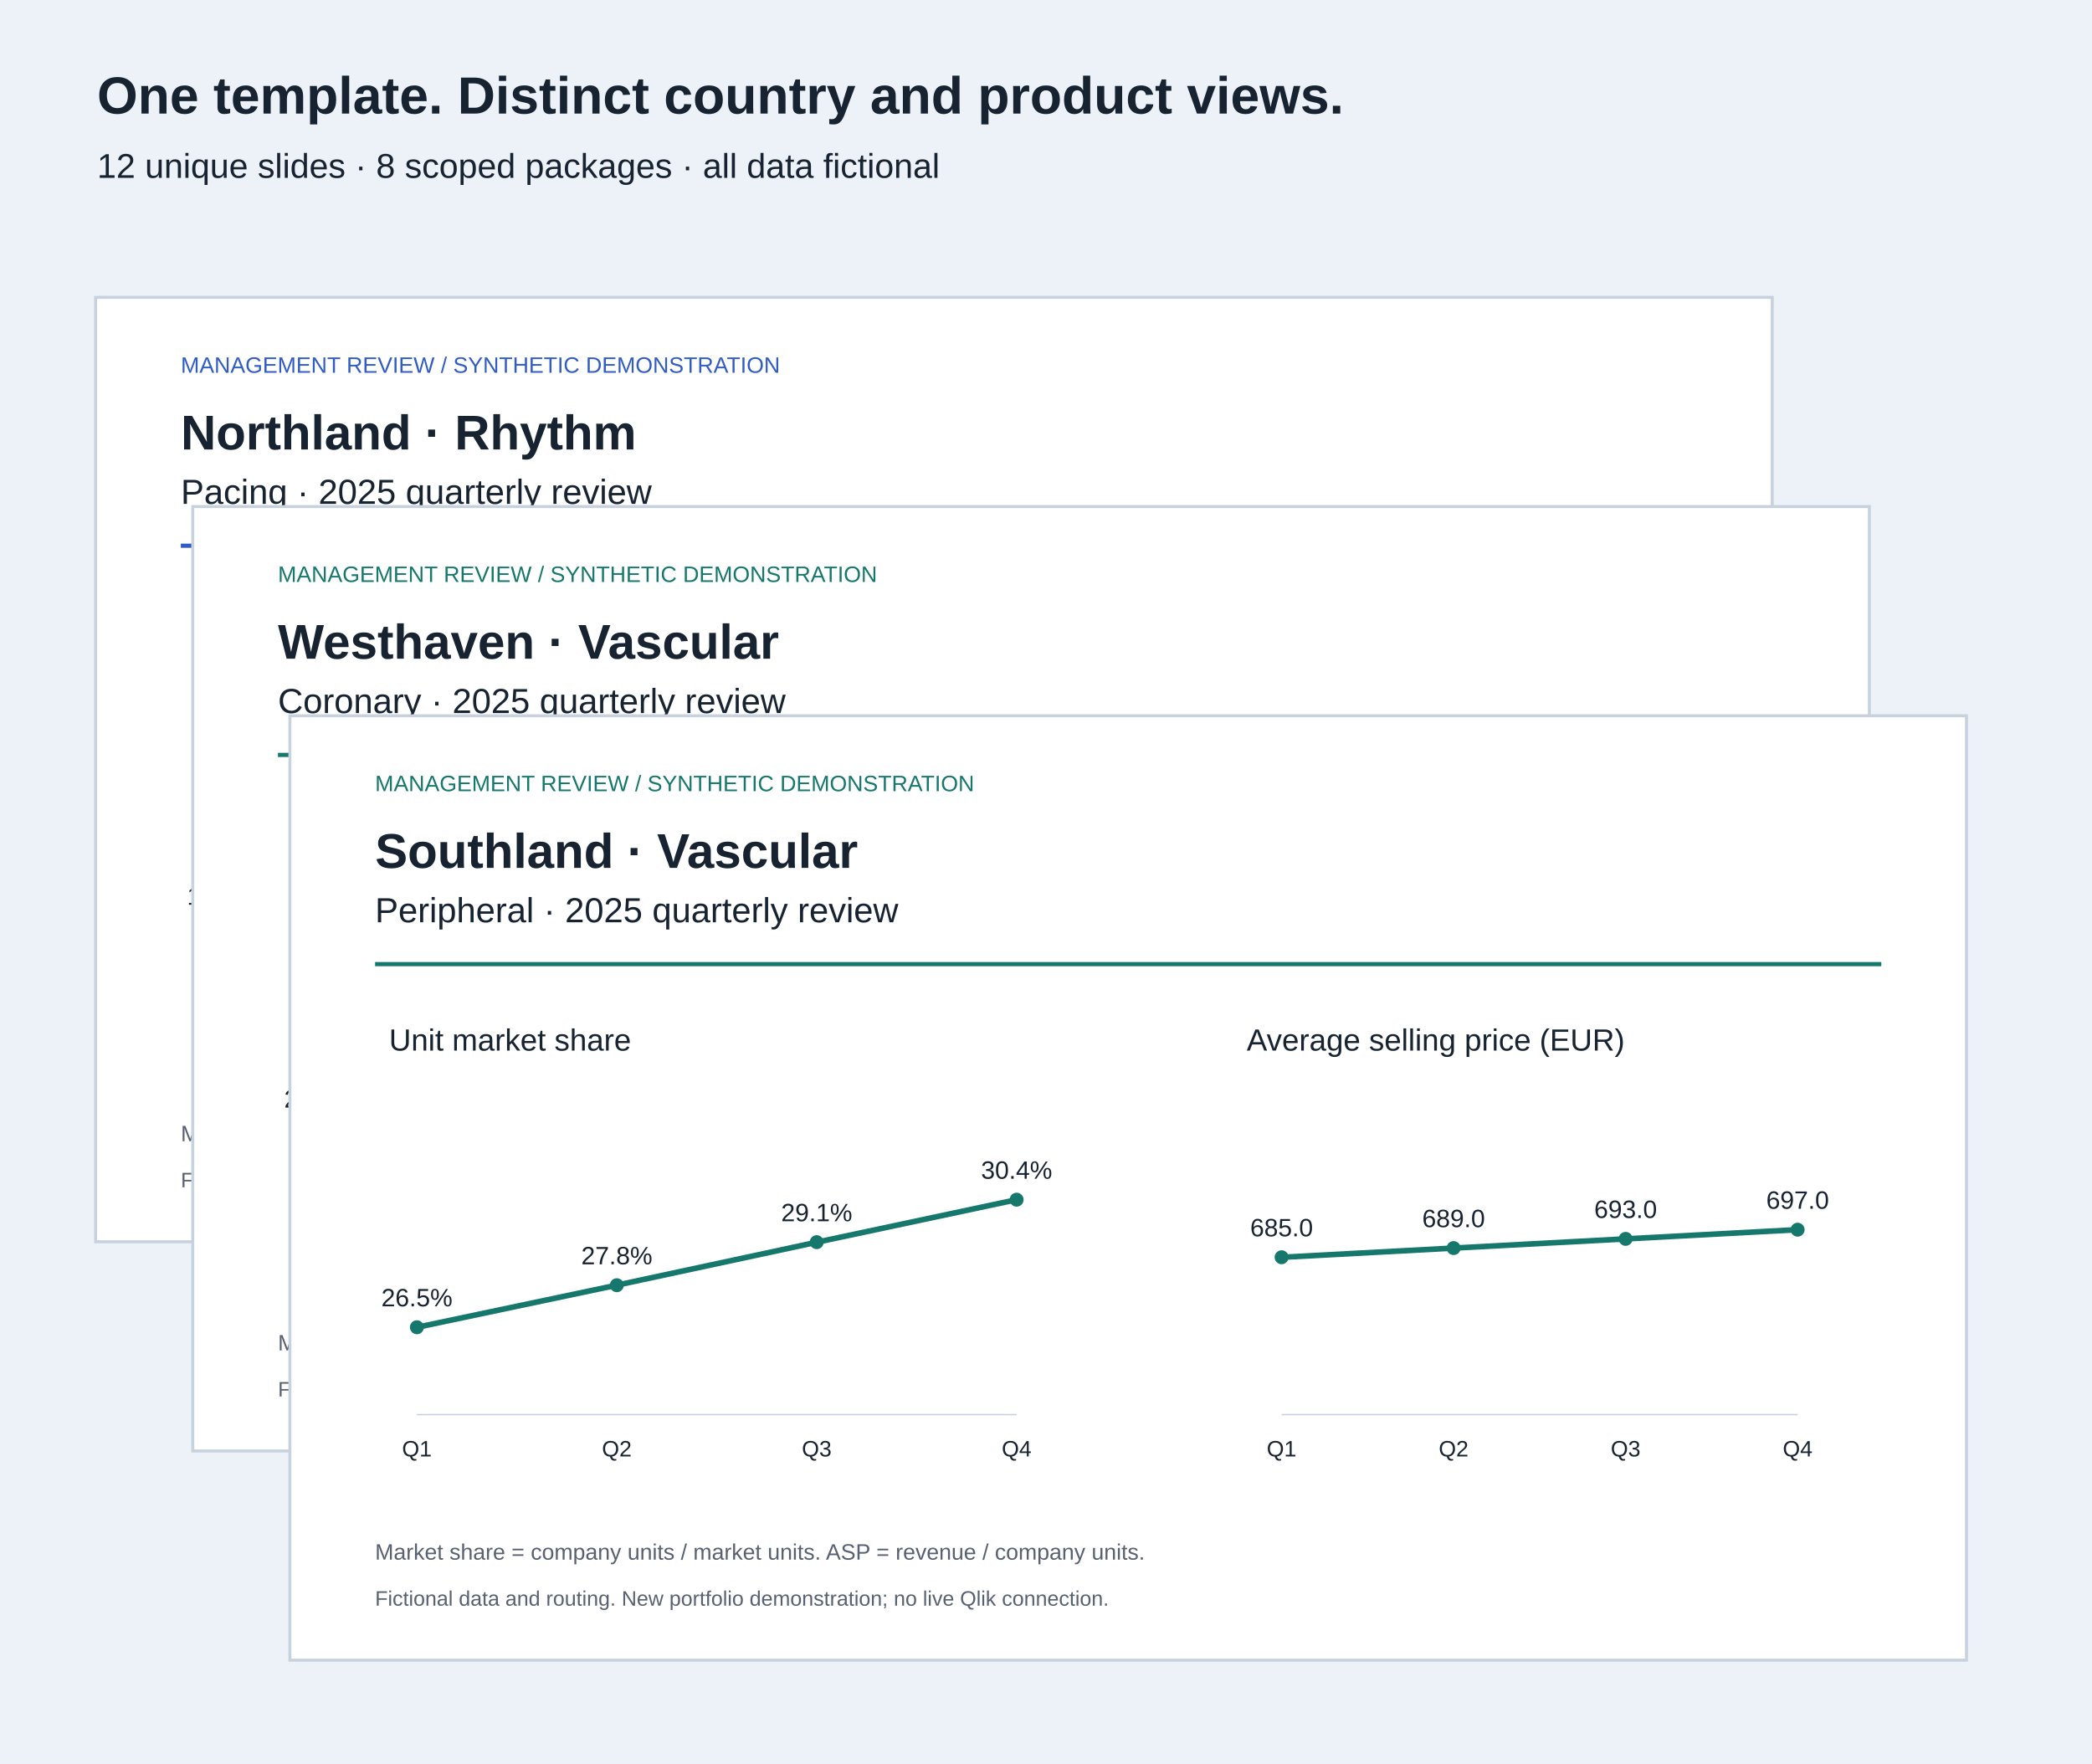
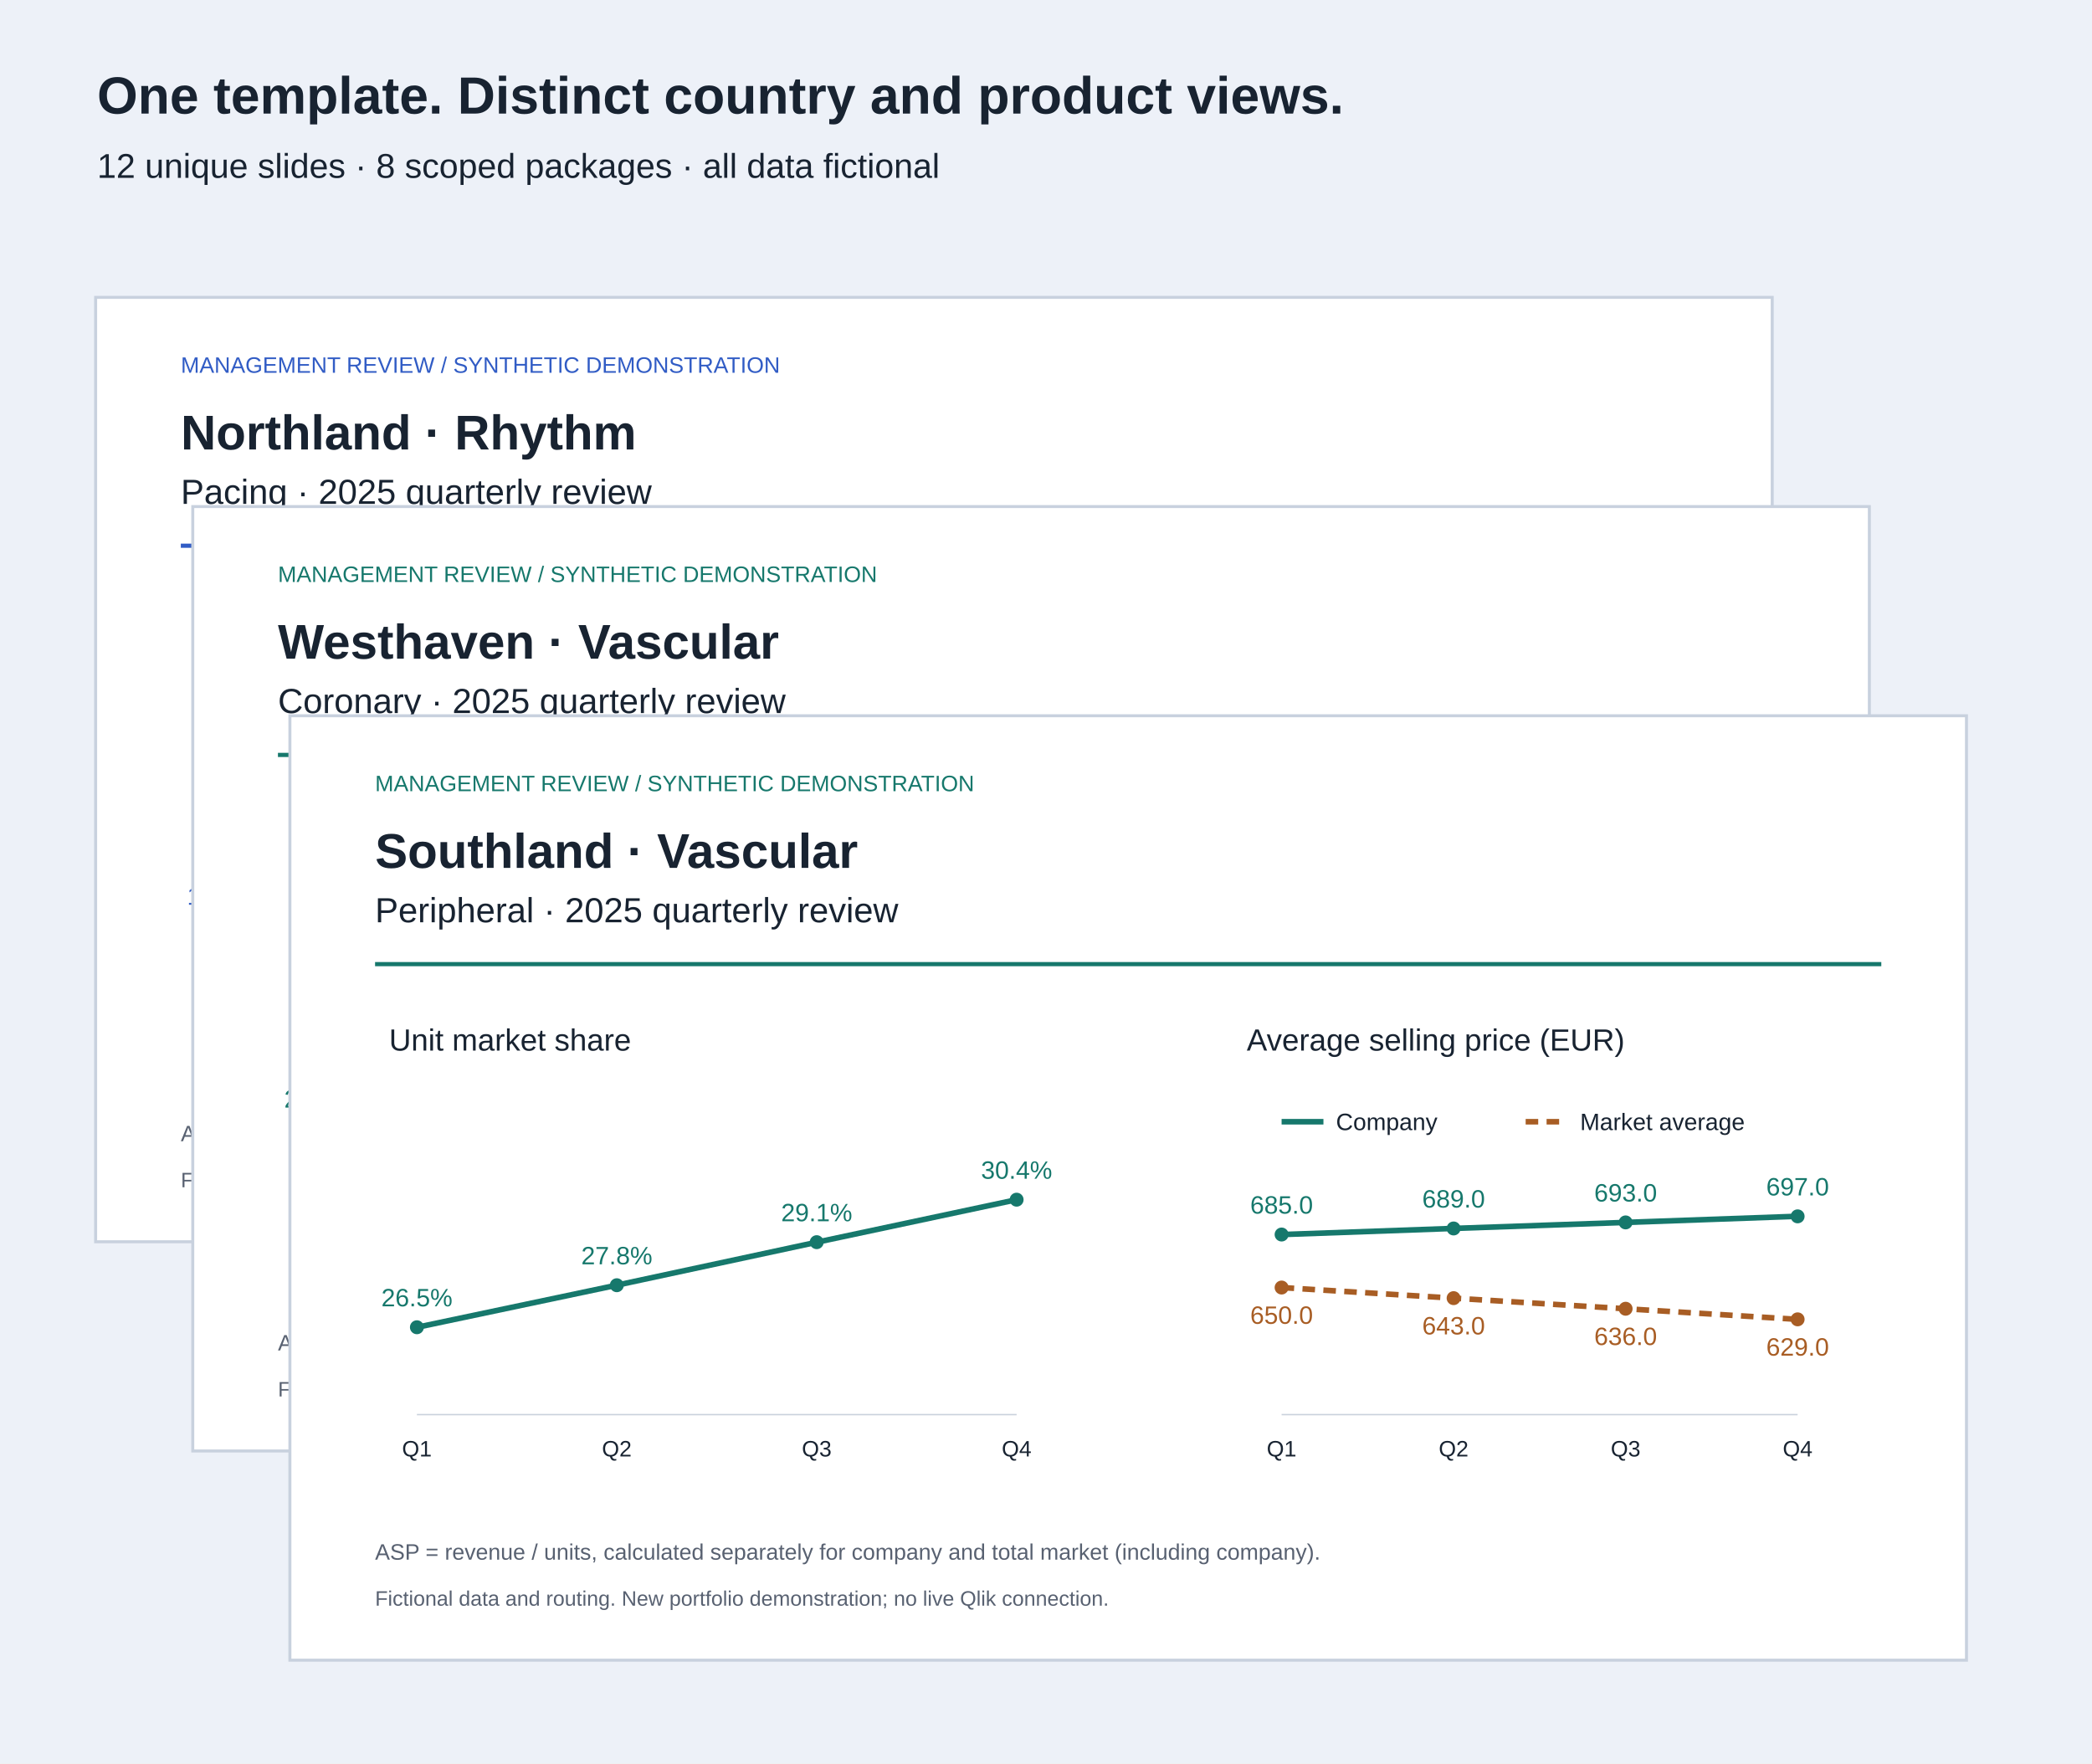
<svg xmlns="http://www.w3.org/2000/svg" width="1400" height="1180" viewBox="0 0 1400 1180">
  <rect width="1400" height="1180" fill="#edf1f8" />
  <g font-family="Arial,sans-serif" fill="#182331">
    <text x="65" y="76" font-size="35" font-weight="700">One template. Distinct country and product views.</text>
    <text x="65" y="119" font-size="23">12 unique slides · 8 scoped packages · all data fictional</text>
  </g>
  <g transform="translate(65 200)">
    <rect x="-2" y="-2" width="1124" height="634" fill="#c8d1de" />
    <svg width="1120" height="630" viewBox="0 0 1200 675">
      <rect width="1200" height="675" fill="#fff" />
      <g font-family="Arial,sans-serif" fill="#182331">
        <text x="60" y="53" font-size="16" fill="#315cc5">MANAGEMENT REVIEW / SYNTHETIC DEMONSTRATION</text>
        <text x="60" y="108" font-size="35" font-weight="700">Northland · Rhythm</text>
        <text x="60" y="147" font-size="25">Pacing · 2025 quarterly review</text>
        <line x1="60" y1="177" x2="1140" y2="177" stroke="#315cc5" stroke-width="3" />
        <text x="70" y="239" font-size="22">Unit market share</text>
        <text x="685" y="239" font-size="22">Average selling price (EUR)</text>
        <line x1="90" y1="500" x2="520" y2="500" stroke="#cad1dc" />
        <polyline points="90.0,449.4 233.3,413.1 376.7,375.4 520.0,340.7" fill="none" stroke="#315cc5" stroke-width="4" />
        <circle cx="90.0" cy="449.438" r="5" fill="#315cc5" />
-         <text x="90.0" y="434.438" text-anchor="middle" font-size="18">18.0%</text>
+         <text x="90.0" y="434.438" text-anchor="middle" font-size="18" fill="#315cc5">18.0%</text>
+         <circle cx="233.333" cy="413.145" r="5" fill="#315cc5" />
+         <text x="233.333" y="398.145" text-anchor="middle" font-size="18" fill="#315cc5">19.3%</text>
+         <circle cx="376.667" cy="375.424" r="5" fill="#315cc5" />
+         <text x="376.667" y="360.424" text-anchor="middle" font-size="18" fill="#315cc5">20.6%</text>
+         <circle cx="520.0" cy="340.717" r="5" fill="#315cc5" />
+         <text x="520.0" y="325.717" text-anchor="middle" font-size="18" fill="#315cc5">21.9%</text>
        <text x="90.0" y="530" text-anchor="middle" font-size="16">Q1</text>
-         <circle cx="233.333" cy="413.145" r="5" fill="#315cc5" />
-         <text x="233.333" y="398.145" text-anchor="middle" font-size="18">19.3%</text>
        <text x="233.333" y="530" text-anchor="middle" font-size="16">Q2</text>
-         <circle cx="376.667" cy="375.424" r="5" fill="#315cc5" />
-         <text x="376.667" y="360.424" text-anchor="middle" font-size="18">20.6%</text>
        <text x="376.667" y="530" text-anchor="middle" font-size="16">Q3</text>
-         <circle cx="520.0" cy="340.717" r="5" fill="#315cc5" />
-         <text x="520.0" y="325.717" text-anchor="middle" font-size="18">21.9%</text>
        <text x="520.0" y="530" text-anchor="middle" font-size="16">Q4</text>
        <line x1="710" y1="500" x2="1080" y2="500" stroke="#cad1dc" />
-         <polyline points="710.0,416.9 833.3,396.2 956.7,375.4 1080.0,354.6" fill="none" stroke="#315cc5" stroke-width="4" />
-         <circle cx="710.0" cy="416.94" r="5" fill="#315cc5" />
-         <text x="710.0" y="401.94" text-anchor="middle" font-size="18">480.0</text>
+         <polyline points="710.0,394.5 833.3,380.0 956.7,365.5 1080.0,351.1" fill="none" stroke="#315cc5" stroke-width="4" />
+         <circle cx="710.0" cy="394.458" r="5" fill="#315cc5" />
+         <text x="710.0" y="379.458" text-anchor="middle" font-size="18" fill="#315cc5">480.0</text>
+         <circle cx="833.333" cy="380" r="5" fill="#315cc5" />
+         <text x="833.333" y="365" text-anchor="middle" font-size="18" fill="#315cc5">492.0</text>
+         <circle cx="956.667" cy="365.542" r="5" fill="#315cc5" />
+         <text x="956.667" y="350.542" text-anchor="middle" font-size="18" fill="#315cc5">504.0</text>
+         <circle cx="1080.0" cy="351.084" r="5" fill="#315cc5" />
+         <text x="1080.0" y="336.084" text-anchor="middle" font-size="18" fill="#315cc5">516.0</text>
+         <polyline points="710.0,436.6 833.3,440.2 956.7,443.9 1080.0,447.5" fill="none" stroke="#a85d24" stroke-width="4" stroke-dasharray="9 6" />
+         <circle cx="710.0" cy="436.627" r="5" fill="#a85d24" />
+         <text x="710.0" y="462.627" text-anchor="middle" font-size="18" fill="#a85d24">445.0</text>
+         <circle cx="833.333" cy="440.241" r="5" fill="#a85d24" />
+         <text x="833.333" y="466.241" text-anchor="middle" font-size="18" fill="#a85d24">442.0</text>
+         <circle cx="956.667" cy="443.855" r="5" fill="#a85d24" />
+         <text x="956.667" y="469.855" text-anchor="middle" font-size="18" fill="#a85d24">439.0</text>
+         <circle cx="1080.0" cy="447.47" r="5" fill="#a85d24" />
+         <text x="1080.0" y="473.47" text-anchor="middle" font-size="18" fill="#a85d24">436.0</text>
        <text x="710.0" y="530" text-anchor="middle" font-size="16">Q1</text>
-         <circle cx="833.333" cy="396.175" r="5" fill="#315cc5" />
-         <text x="833.333" y="381.175" text-anchor="middle" font-size="18">492.0</text>
        <text x="833.333" y="530" text-anchor="middle" font-size="16">Q2</text>
-         <circle cx="956.667" cy="375.41" r="5" fill="#315cc5" />
-         <text x="956.667" y="360.41" text-anchor="middle" font-size="18">504.0</text>
        <text x="956.667" y="530" text-anchor="middle" font-size="16">Q3</text>
-         <circle cx="1080.0" cy="354.645" r="5" fill="#315cc5" />
-         <text x="1080.0" y="339.645" text-anchor="middle" font-size="18">516.0</text>
        <text x="1080.0" y="530" text-anchor="middle" font-size="16">Q4</text>
-         <text x="60" y="604" font-size="16" fill="#586171">Market share = company units / market units. ASP = revenue / company units.</text>
+         <line x1="710" y1="290" x2="740" y2="290" stroke="#315cc5" stroke-width="4" />
+         <text x="749" y="296" font-size="17">Company</text>
+         <line x1="885" y1="290" x2="915" y2="290" stroke="#a85d24" stroke-width="4" stroke-dasharray="9 6" />
+         <text x="924" y="296" font-size="17">Market average</text>
+         <text x="60" y="604" font-size="16" fill="#586171">ASP = revenue / units, calculated separately for company and total market (including company).</text>
        <text x="60" y="637" font-size="15" fill="#586171">Fictional data and routing. New portfolio demonstration; no live Qlik connection.</text>
      </g>
    </svg>
  </g>
  <g transform="translate(130 340)">
    <rect x="-2" y="-2" width="1124" height="634" fill="#c8d1de" />
    <svg width="1120" height="630" viewBox="0 0 1200 675">
      <rect width="1200" height="675" fill="#fff" />
      <g font-family="Arial,sans-serif" fill="#182331">
        <text x="60" y="53" font-size="16" fill="#16786c">MANAGEMENT REVIEW / SYNTHETIC DEMONSTRATION</text>
        <text x="60" y="108" font-size="35" font-weight="700">Westhaven · Vascular</text>
        <text x="60" y="147" font-size="25">Coronary · 2025 quarterly review</text>
        <line x1="60" y1="177" x2="1140" y2="177" stroke="#16786c" stroke-width="3" />
        <text x="70" y="239" font-size="22">Unit market share</text>
        <text x="685" y="239" font-size="22">Average selling price (EUR)</text>
        <line x1="90" y1="500" x2="520" y2="500" stroke="#cad1dc" />
        <polyline points="90.0,444.9 233.3,411.3 376.7,376.7 520.0,342.7" fill="none" stroke="#16786c" stroke-width="4" />
        <circle cx="90.0" cy="444.869" r="5" fill="#16786c" />
-         <text x="90.0" y="429.869" text-anchor="middle" font-size="18">21.0%</text>
+         <text x="90.0" y="429.869" text-anchor="middle" font-size="18" fill="#16786c">21.0%</text>
+         <circle cx="233.333" cy="411.253" r="5" fill="#16786c" />
+         <text x="233.333" y="396.253" text-anchor="middle" font-size="18" fill="#16786c">22.3%</text>
+         <circle cx="376.667" cy="376.676" r="5" fill="#16786c" />
+         <text x="376.667" y="361.676" text-anchor="middle" font-size="18" fill="#16786c">23.6%</text>
+         <circle cx="520.0" cy="342.675" r="5" fill="#16786c" />
+         <text x="520.0" y="327.675" text-anchor="middle" font-size="18" fill="#16786c">24.9%</text>
        <text x="90.0" y="530" text-anchor="middle" font-size="16">Q1</text>
-         <circle cx="233.333" cy="411.253" r="5" fill="#16786c" />
-         <text x="233.333" y="396.253" text-anchor="middle" font-size="18">22.3%</text>
        <text x="233.333" y="530" text-anchor="middle" font-size="16">Q2</text>
-         <circle cx="376.667" cy="376.676" r="5" fill="#16786c" />
-         <text x="376.667" y="361.676" text-anchor="middle" font-size="18">23.6%</text>
        <text x="376.667" y="530" text-anchor="middle" font-size="16">Q3</text>
-         <circle cx="520.0" cy="342.675" r="5" fill="#16786c" />
-         <text x="520.0" y="327.675" text-anchor="middle" font-size="18">24.9%</text>
        <text x="520.0" y="530" text-anchor="middle" font-size="16">Q4</text>
        <line x1="710" y1="500" x2="1080" y2="500" stroke="#cad1dc" />
-         <polyline points="710.0,400.3 833.3,387.5 956.7,374.6 1080.0,361.8" fill="none" stroke="#16786c" stroke-width="4" />
-         <circle cx="710.0" cy="400.338" r="5" fill="#16786c" />
-         <text x="710.0" y="385.338" text-anchor="middle" font-size="18">620.0</text>
+         <polyline points="710.0,382.0 833.3,373.2 956.7,364.3 1080.0,355.5" fill="none" stroke="#16786c" stroke-width="4" />
+         <circle cx="710.0" cy="381.985" r="5" fill="#16786c" />
+         <text x="710.0" y="366.985" text-anchor="middle" font-size="18" fill="#16786c">620.0</text>
+         <circle cx="833.333" cy="373.162" r="5" fill="#16786c" />
+         <text x="833.333" y="358.162" text-anchor="middle" font-size="18" fill="#16786c">628.0</text>
+         <circle cx="956.667" cy="364.338" r="5" fill="#16786c" />
+         <text x="956.667" y="349.338" text-anchor="middle" font-size="18" fill="#16786c">636.0</text>
+         <circle cx="1080.0" cy="355.515" r="5" fill="#16786c" />
+         <text x="1080.0" y="340.515" text-anchor="middle" font-size="18" fill="#16786c">644.0</text>
+         <polyline points="710.0,420.6 833.3,426.1 956.7,431.6 1080.0,437.1" fill="none" stroke="#a85d24" stroke-width="4" stroke-dasharray="9 6" />
+         <circle cx="710.0" cy="420.588" r="5" fill="#a85d24" />
+         <text x="710.0" y="446.588" text-anchor="middle" font-size="18" fill="#a85d24">585.0</text>
+         <circle cx="833.333" cy="426.103" r="5" fill="#a85d24" />
+         <text x="833.333" y="452.103" text-anchor="middle" font-size="18" fill="#a85d24">580.0</text>
+         <circle cx="956.667" cy="431.618" r="5" fill="#a85d24" />
+         <text x="956.667" y="457.618" text-anchor="middle" font-size="18" fill="#a85d24">575.0</text>
+         <circle cx="1080.0" cy="437.132" r="5" fill="#a85d24" />
+         <text x="1080.0" y="463.132" text-anchor="middle" font-size="18" fill="#a85d24">570.0</text>
        <text x="710.0" y="530" text-anchor="middle" font-size="16">Q1</text>
-         <circle cx="833.333" cy="387.479" r="5" fill="#16786c" />
-         <text x="833.333" y="372.479" text-anchor="middle" font-size="18">628.0</text>
        <text x="833.333" y="530" text-anchor="middle" font-size="16">Q2</text>
-         <circle cx="956.667" cy="374.619" r="5" fill="#16786c" />
-         <text x="956.667" y="359.619" text-anchor="middle" font-size="18">636.0</text>
        <text x="956.667" y="530" text-anchor="middle" font-size="16">Q3</text>
-         <circle cx="1080.0" cy="361.76" r="5" fill="#16786c" />
-         <text x="1080.0" y="346.76" text-anchor="middle" font-size="18">644.0</text>
        <text x="1080.0" y="530" text-anchor="middle" font-size="16">Q4</text>
-         <text x="60" y="604" font-size="16" fill="#586171">Market share = company units / market units. ASP = revenue / company units.</text>
+         <line x1="710" y1="290" x2="740" y2="290" stroke="#16786c" stroke-width="4" />
+         <text x="749" y="296" font-size="17">Company</text>
+         <line x1="885" y1="290" x2="915" y2="290" stroke="#a85d24" stroke-width="4" stroke-dasharray="9 6" />
+         <text x="924" y="296" font-size="17">Market average</text>
+         <text x="60" y="604" font-size="16" fill="#586171">ASP = revenue / units, calculated separately for company and total market (including company).</text>
        <text x="60" y="637" font-size="15" fill="#586171">Fictional data and routing. New portfolio demonstration; no live Qlik connection.</text>
      </g>
    </svg>
  </g>
  <g transform="translate(195 480)">
    <rect x="-2" y="-2" width="1124" height="634" fill="#c8d1de" />
    <svg width="1120" height="630" viewBox="0 0 1200 675">
      <rect width="1200" height="675" fill="#fff" />
      <g font-family="Arial,sans-serif" fill="#182331">
        <text x="60" y="53" font-size="16" fill="#16786c">MANAGEMENT REVIEW / SYNTHETIC DEMONSTRATION</text>
        <text x="60" y="108" font-size="35" font-weight="700">Southland · Vascular</text>
        <text x="60" y="147" font-size="25">Peripheral · 2025 quarterly review</text>
        <line x1="60" y1="177" x2="1140" y2="177" stroke="#16786c" stroke-width="3" />
        <text x="70" y="239" font-size="22">Unit market share</text>
        <text x="685" y="239" font-size="22">Average selling price (EUR)</text>
        <line x1="90" y1="500" x2="520" y2="500" stroke="#cad1dc" />
        <polyline points="90.0,437.4 233.3,407.2 376.7,376.4 520.0,345.9" fill="none" stroke="#16786c" stroke-width="4" />
        <circle cx="90.0" cy="437.363" r="5" fill="#16786c" />
-         <text x="90.0" y="422.363" text-anchor="middle" font-size="18">26.5%</text>
+         <text x="90.0" y="422.363" text-anchor="middle" font-size="18" fill="#16786c">26.5%</text>
+         <circle cx="233.333" cy="407.226" r="5" fill="#16786c" />
+         <text x="233.333" y="392.226" text-anchor="middle" font-size="18" fill="#16786c">27.8%</text>
+         <circle cx="376.667" cy="376.359" r="5" fill="#16786c" />
+         <text x="376.667" y="361.359" text-anchor="middle" font-size="18" fill="#16786c">29.1%</text>
+         <circle cx="520.0" cy="345.892" r="5" fill="#16786c" />
+         <text x="520.0" y="330.892" text-anchor="middle" font-size="18" fill="#16786c">30.4%</text>
        <text x="90.0" y="530" text-anchor="middle" font-size="16">Q1</text>
-         <circle cx="233.333" cy="407.226" r="5" fill="#16786c" />
-         <text x="233.333" y="392.226" text-anchor="middle" font-size="18">27.8%</text>
        <text x="233.333" y="530" text-anchor="middle" font-size="16">Q2</text>
-         <circle cx="376.667" cy="376.359" r="5" fill="#16786c" />
-         <text x="376.667" y="361.359" text-anchor="middle" font-size="18">29.1%</text>
        <text x="376.667" y="530" text-anchor="middle" font-size="16">Q3</text>
-         <circle cx="520.0" cy="345.892" r="5" fill="#16786c" />
-         <text x="520.0" y="330.892" text-anchor="middle" font-size="18">30.4%</text>
        <text x="520.0" y="530" text-anchor="middle" font-size="16">Q4</text>
        <line x1="710" y1="500" x2="1080" y2="500" stroke="#cad1dc" />
-         <polyline points="710.0,387.2 833.3,380.6 956.7,374.0 1080.0,367.4" fill="none" stroke="#16786c" stroke-width="4" />
-         <circle cx="710.0" cy="387.169" r="5" fill="#16786c" />
-         <text x="710.0" y="372.169" text-anchor="middle" font-size="18">685.0</text>
+         <polyline points="710.0,370.9 833.3,366.5 956.7,362.2 1080.0,357.8" fill="none" stroke="#16786c" stroke-width="4" />
+         <circle cx="710.0" cy="370.878" r="5" fill="#16786c" />
+         <text x="710.0" y="355.878" text-anchor="middle" font-size="18" fill="#16786c">685.0</text>
+         <circle cx="833.333" cy="366.534" r="5" fill="#16786c" />
+         <text x="833.333" y="351.534" text-anchor="middle" font-size="18" fill="#16786c">689.0</text>
+         <circle cx="956.667" cy="362.19" r="5" fill="#16786c" />
+         <text x="956.667" y="347.19" text-anchor="middle" font-size="18" fill="#16786c">693.0</text>
+         <circle cx="1080.0" cy="357.846" r="5" fill="#16786c" />
+         <text x="1080.0" y="342.846" text-anchor="middle" font-size="18" fill="#16786c">697.0</text>
+         <polyline points="710.0,408.9 833.3,416.5 956.7,424.1 1080.0,431.7" fill="none" stroke="#a85d24" stroke-width="4" stroke-dasharray="9 6" />
+         <circle cx="710.0" cy="408.887" r="5" fill="#a85d24" />
+         <text x="710.0" y="434.887" text-anchor="middle" font-size="18" fill="#a85d24">650.0</text>
+         <circle cx="833.333" cy="416.489" r="5" fill="#a85d24" />
+         <text x="833.333" y="442.489" text-anchor="middle" font-size="18" fill="#a85d24">643.0</text>
+         <circle cx="956.667" cy="424.09" r="5" fill="#a85d24" />
+         <text x="956.667" y="450.09" text-anchor="middle" font-size="18" fill="#a85d24">636.0</text>
+         <circle cx="1080.0" cy="431.692" r="5" fill="#a85d24" />
+         <text x="1080.0" y="457.692" text-anchor="middle" font-size="18" fill="#a85d24">629.0</text>
        <text x="710.0" y="530" text-anchor="middle" font-size="16">Q1</text>
-         <circle cx="833.333" cy="380.581" r="5" fill="#16786c" />
-         <text x="833.333" y="365.581" text-anchor="middle" font-size="18">689.0</text>
        <text x="833.333" y="530" text-anchor="middle" font-size="16">Q2</text>
-         <circle cx="956.667" cy="373.992" r="5" fill="#16786c" />
-         <text x="956.667" y="358.992" text-anchor="middle" font-size="18">693.0</text>
        <text x="956.667" y="530" text-anchor="middle" font-size="16">Q3</text>
-         <circle cx="1080.0" cy="367.404" r="5" fill="#16786c" />
-         <text x="1080.0" y="352.404" text-anchor="middle" font-size="18">697.0</text>
        <text x="1080.0" y="530" text-anchor="middle" font-size="16">Q4</text>
-         <text x="60" y="604" font-size="16" fill="#586171">Market share = company units / market units. ASP = revenue / company units.</text>
+         <line x1="710" y1="290" x2="740" y2="290" stroke="#16786c" stroke-width="4" />
+         <text x="749" y="296" font-size="17">Company</text>
+         <line x1="885" y1="290" x2="915" y2="290" stroke="#a85d24" stroke-width="4" stroke-dasharray="9 6" />
+         <text x="924" y="296" font-size="17">Market average</text>
+         <text x="60" y="604" font-size="16" fill="#586171">ASP = revenue / units, calculated separately for company and total market (including company).</text>
        <text x="60" y="637" font-size="15" fill="#586171">Fictional data and routing. New portfolio demonstration; no live Qlik connection.</text>
      </g>
    </svg>
  </g>
</svg>
